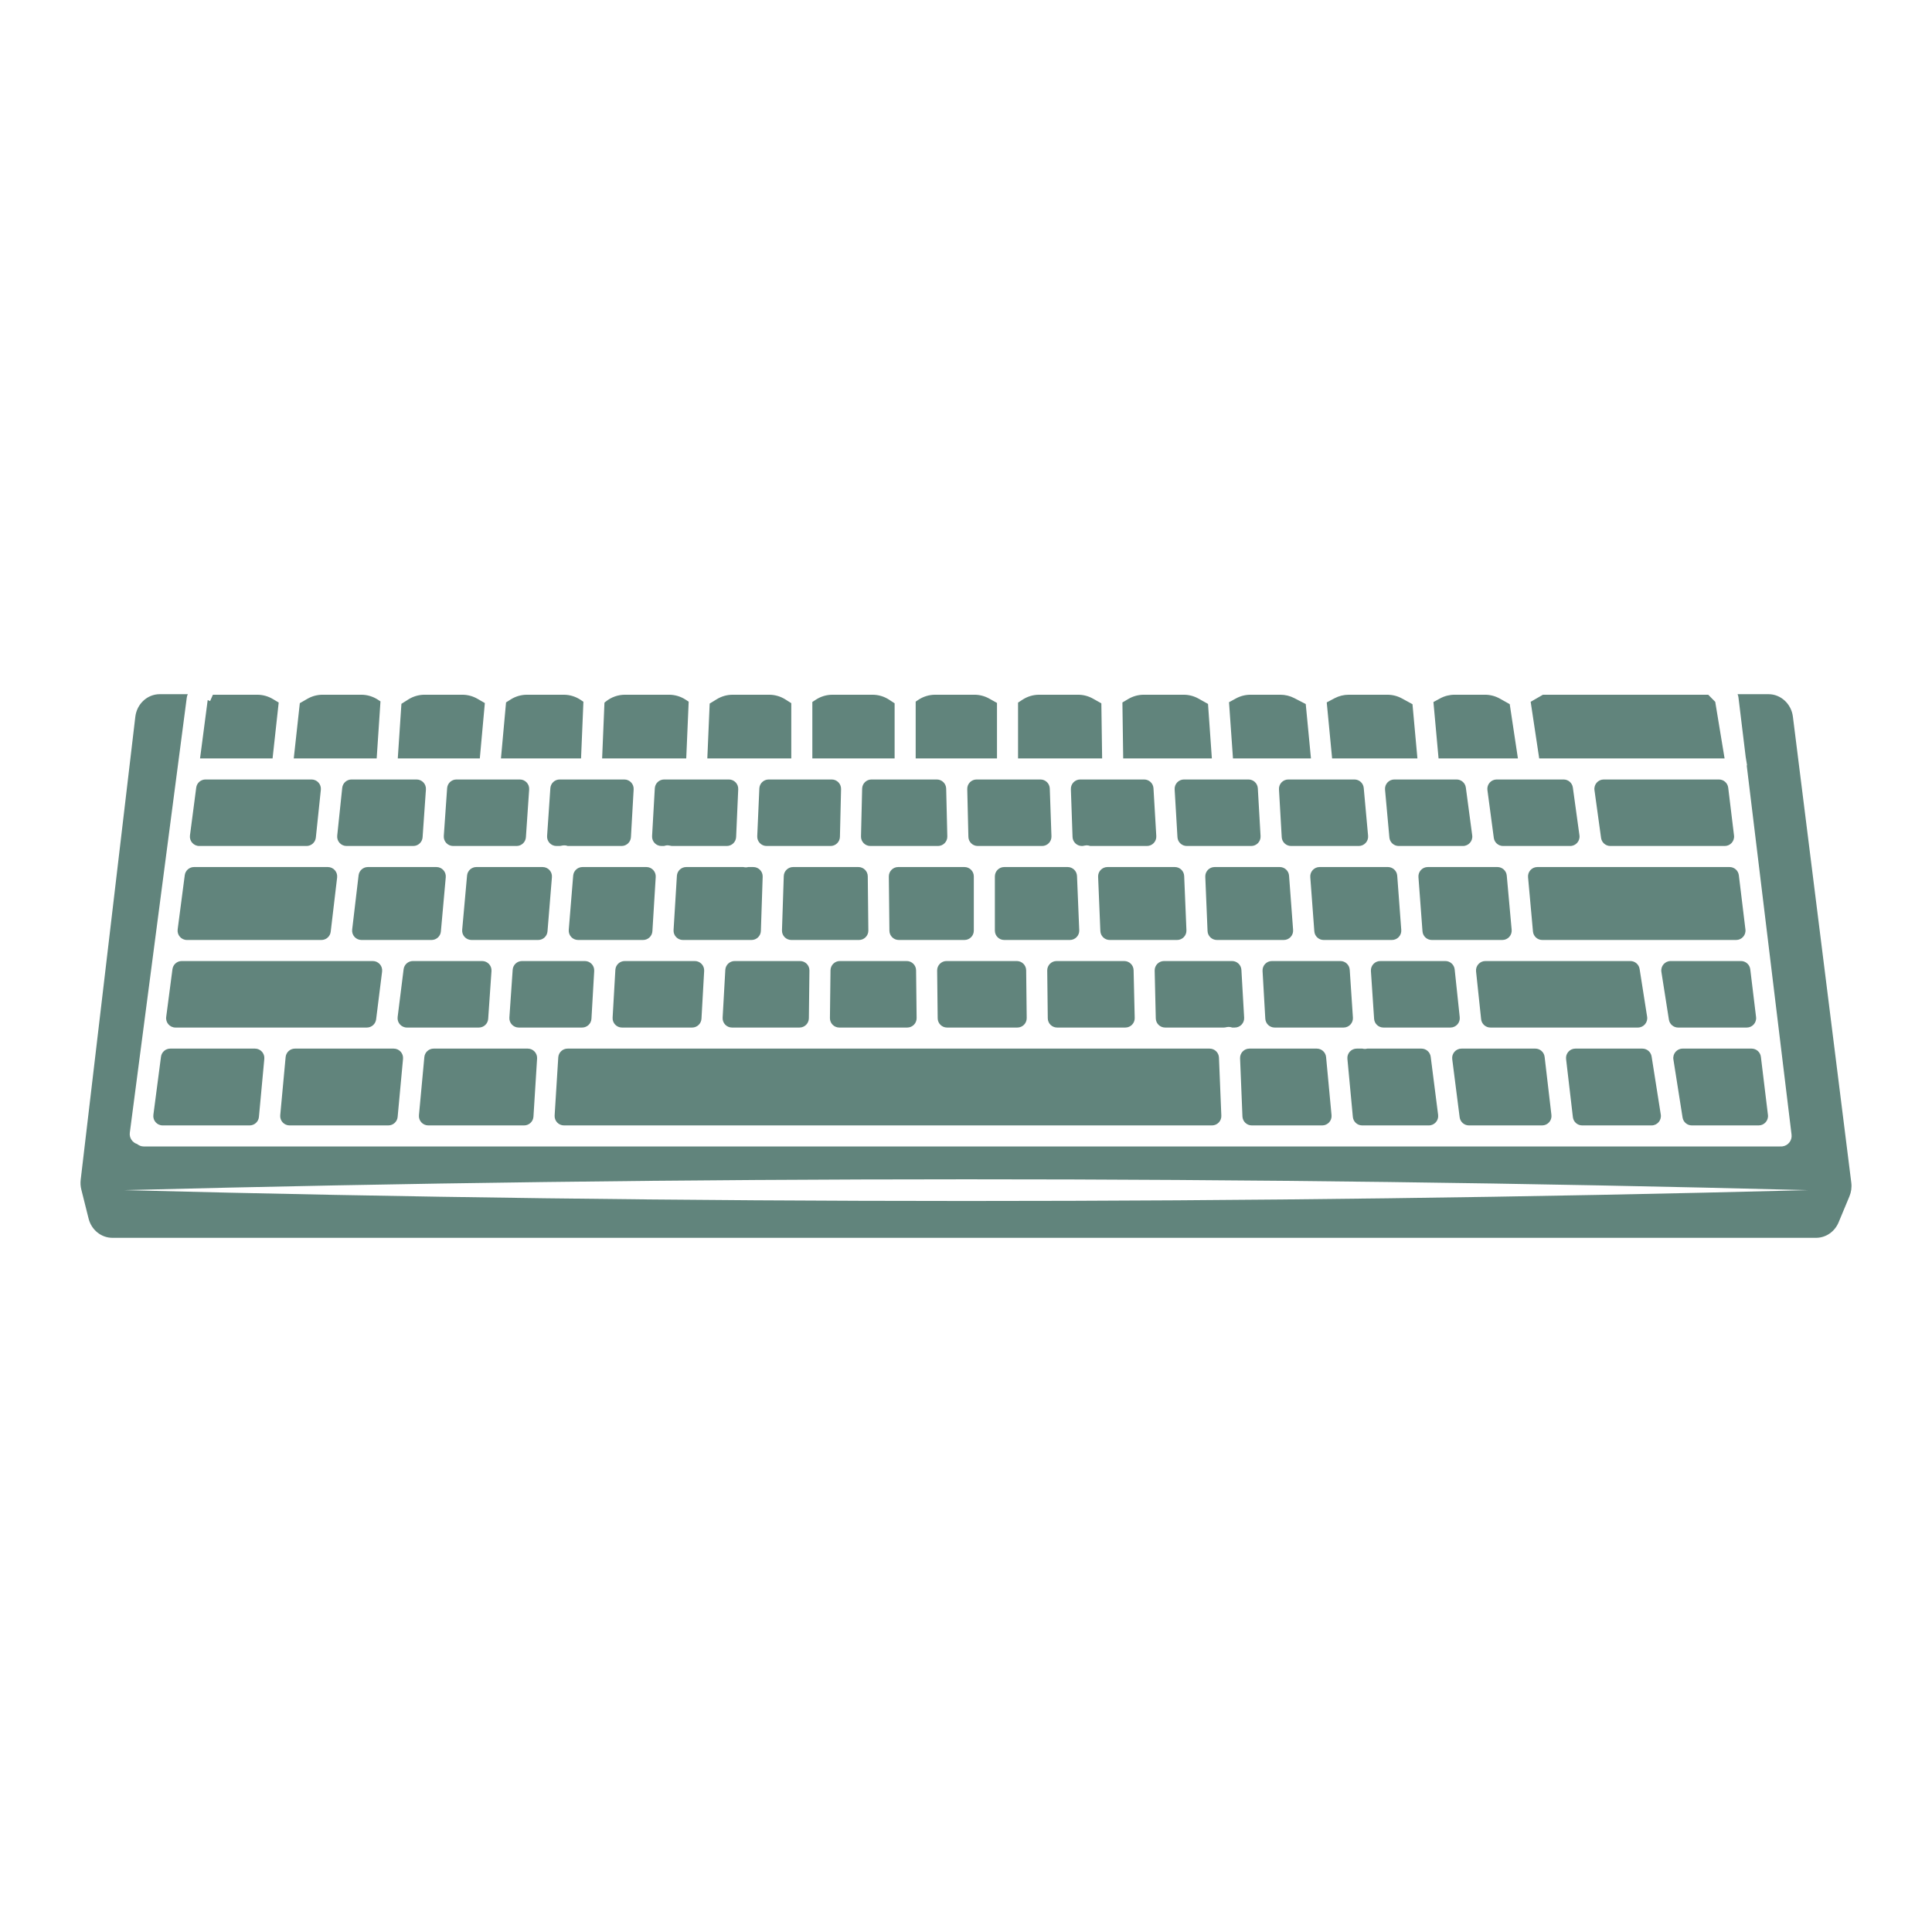
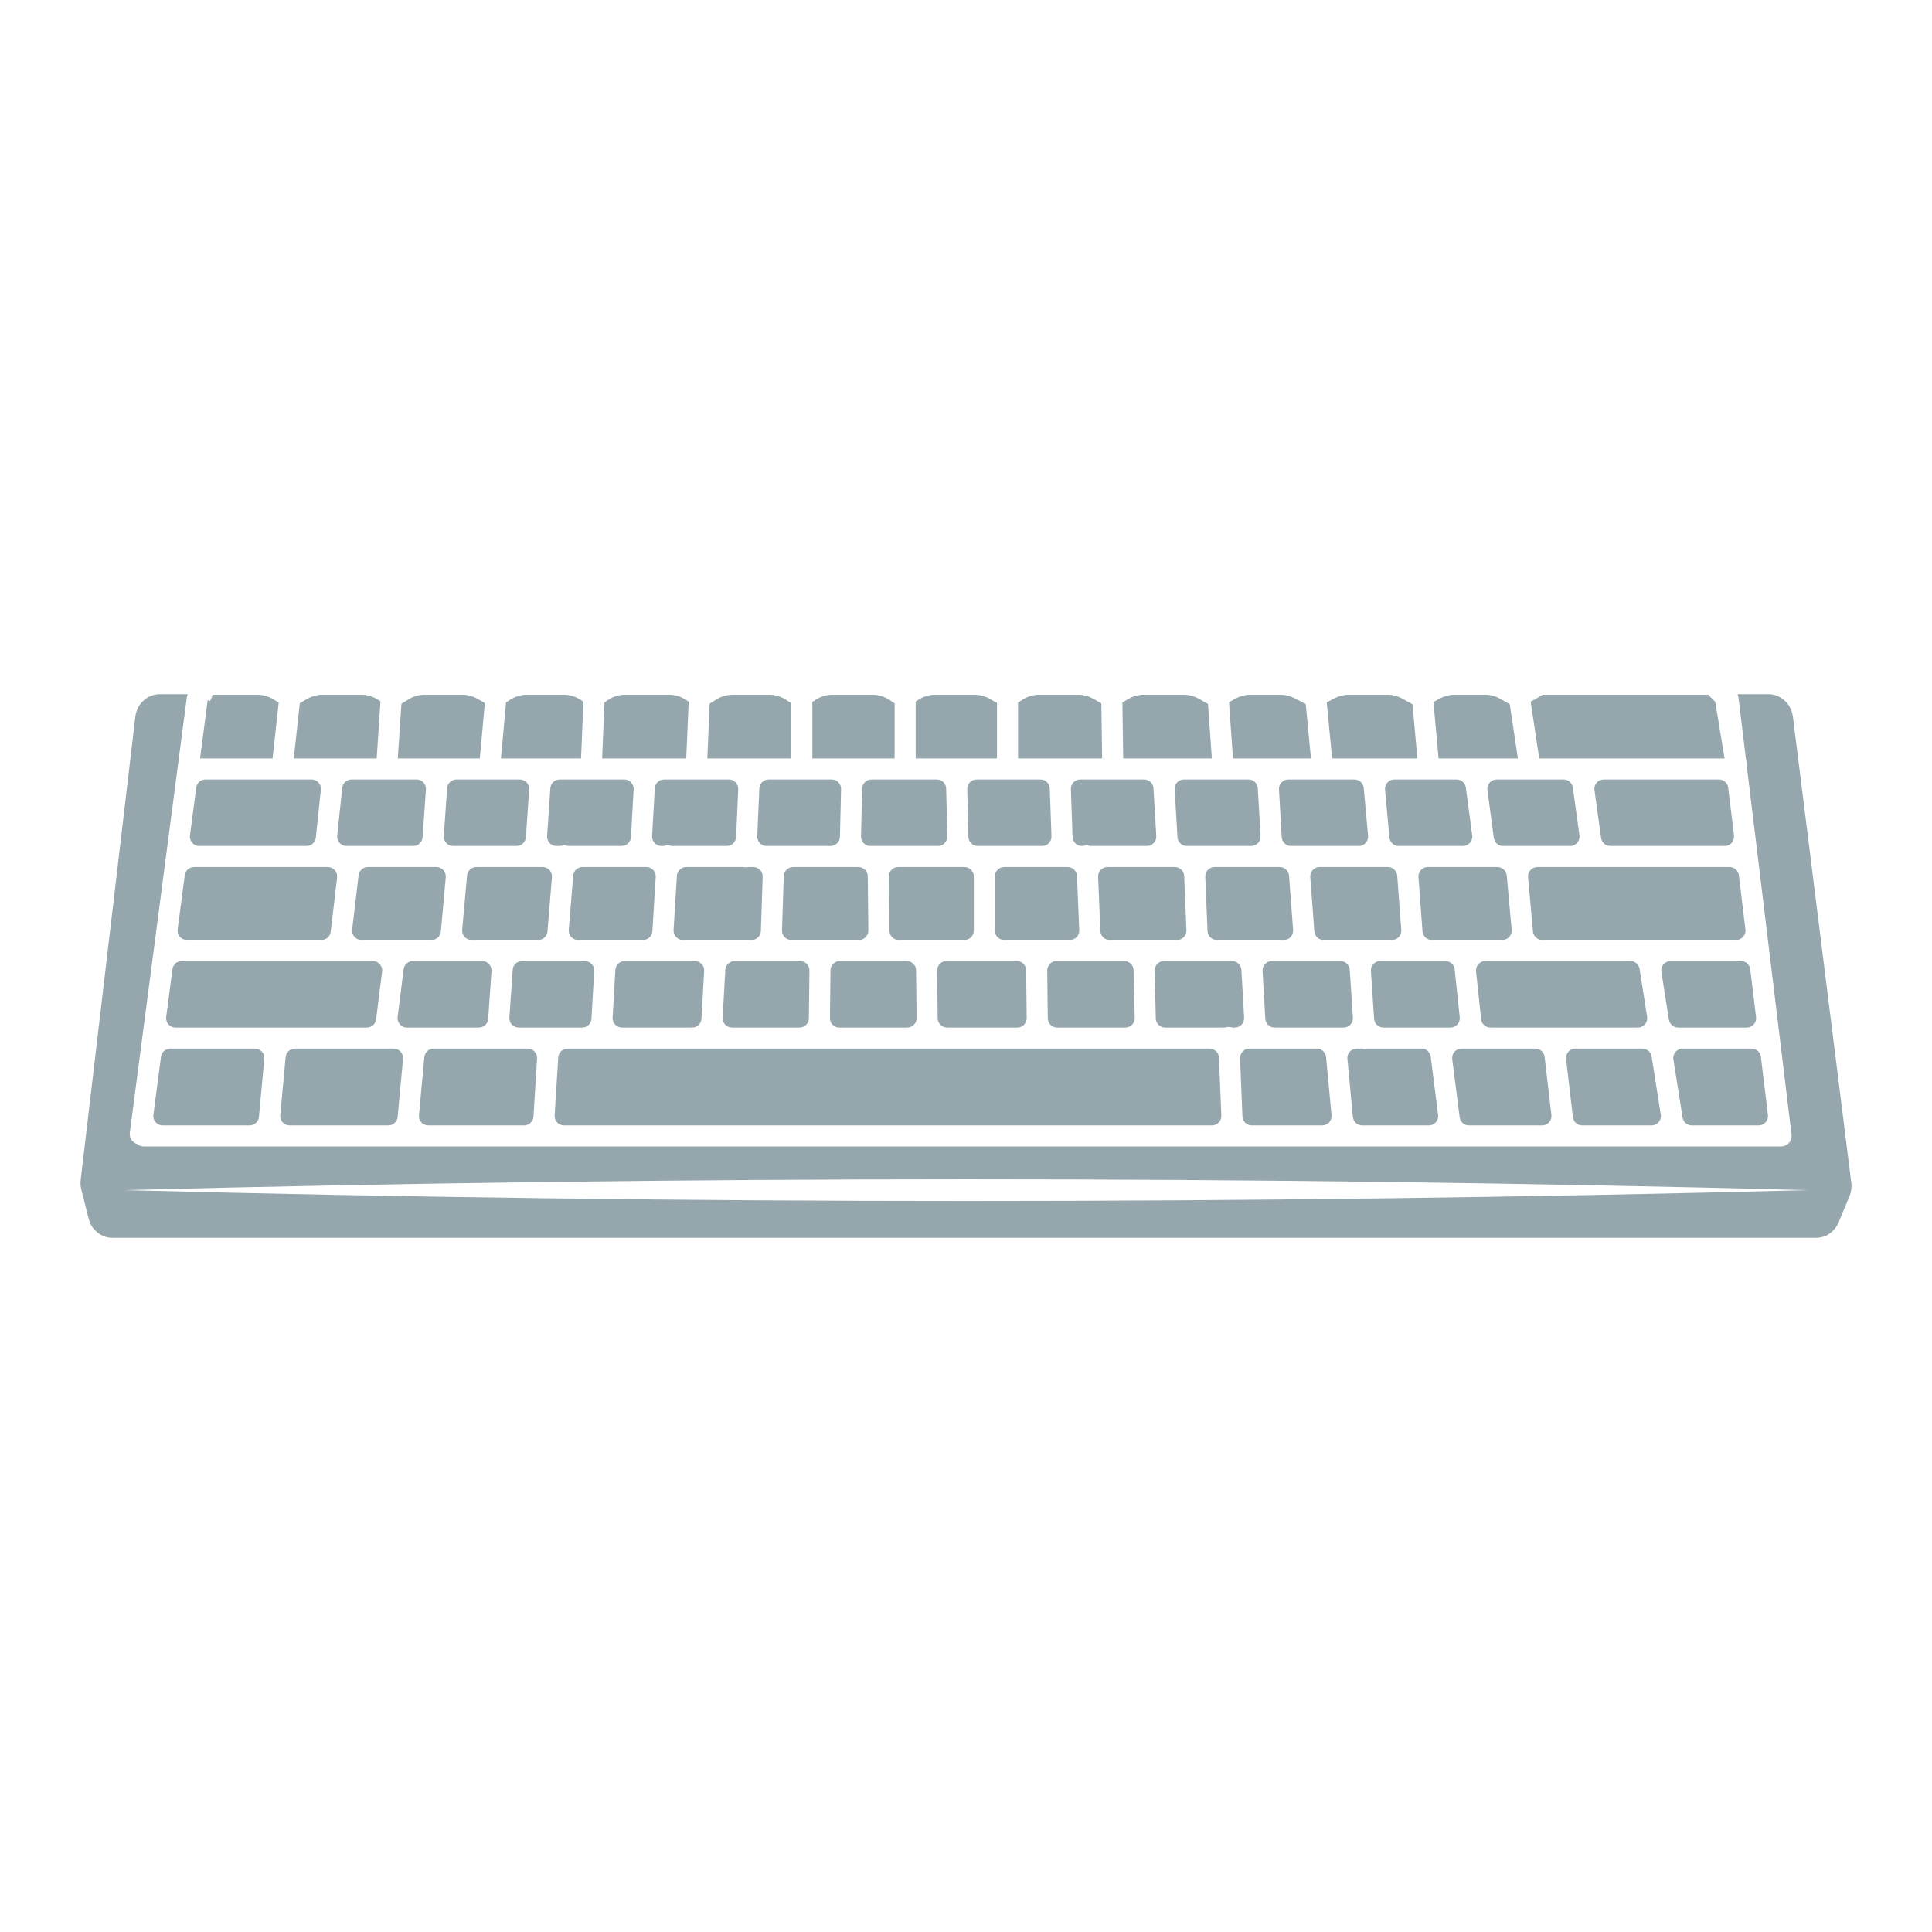
<svg xmlns="http://www.w3.org/2000/svg" version="1.1" id="Capa_1" x="0px" y="0px" viewBox="0 0 1200 1200" enable-background="new 0 0 1200 1200" xml:space="preserve">
-   <path d="M587.688,489.822l0.707,29.681c0.078,3.264-2.547,5.952-5.812,5.952h-41.988  c-3.265,0-5.89-2.688-5.812-5.952l0.708-29.681c0.075-3.156,2.655-5.675,5.811-5.675h40.574  C585.033,484.147,587.612,486.667,587.688,489.822z M492.623,538.535c-3.136,0-5.707,2.487-5.81,5.622l-1.111,33.679  c-0.108,3.284,2.525,6.005,5.81,6.005h42.022c3.235,0,5.847-2.641,5.813-5.875l-0.359-33.679c-0.034-3.186-2.627-5.751-5.813-5.751  H492.623z M563.183,596.921h-41.532c-3.184,0-5.775,2.561-5.813,5.744l-0.354,29.681c-0.038,3.237,2.575,5.882,5.813,5.882h42.219  c3.236,0,5.849-2.643,5.813-5.879l-0.334-29.681C568.96,599.484,566.368,596.921,563.183,596.921z M646.23,484.147h-39.642  c-3.265,0-5.89,2.688-5.812,5.952l0.708,29.681c0.075,3.156,2.655,5.675,5.811,5.675h39.971c3.29,0,5.924-2.728,5.809-6.016  l-1.036-29.681C651.931,486.628,649.362,484.147,646.23,484.147z M623.746,538.535c-3.211,0-5.813,2.603-5.813,5.813v33.679  c0,3.211,2.603,5.813,5.813,5.813h40.781c3.305,0,5.945-2.751,5.808-6.053l-1.388-33.679c-0.128-3.115-2.691-5.574-5.808-5.574  H623.746z M322.873,484.147h-39.354c-3.054,0-5.587,2.362-5.799,5.409l-2.071,29.681c-0.234,3.362,2.43,6.218,5.799,6.218h39.401  c3.057,0,5.592-2.368,5.8-5.418l2.024-29.681C328.902,486.998,326.239,484.147,322.873,484.147z M557.884,538.535  c-3.235,0-5.847,2.641-5.813,5.875l0.358,33.679c0.034,3.186,2.627,5.751,5.813,5.751h40.797c3.211,0,5.813-2.603,5.813-5.813  v-33.679c0-3.21-2.603-5.813-5.813-5.813H557.884z M631.556,596.921h-43.664c-3.236,0-5.849,2.643-5.813,5.879l0.334,29.681  c0.036,3.185,2.628,5.748,5.813,5.748h43.667c3.236,0,5.85-2.643,5.813-5.879l-0.338-29.681  C637.333,599.483,634.741,596.921,631.556,596.921z M361.807,538.535c-3.027,0-5.548,2.323-5.794,5.34l-2.749,33.679  c-0.277,3.386,2.397,6.286,5.794,6.286h40.36c3.073,0,5.615-2.391,5.802-5.458l2.062-33.679c0.204-3.344-2.452-6.169-5.802-6.169  H361.807z M387.766,484.147h-40.129c-3.057,0-5.592,2.368-5.8,5.418l-2.024,29.681c-0.229,3.358,2.433,6.209,5.8,6.209h1.808  c0.543,0,1.074-0.109,1.602-0.231c0.626-0.144,1.282-0.202,1.96-0.15c0.582,0.048,1.128,0.194,1.654,0.381h33.443  c3.082,0,5.629-2.406,5.804-5.483l1.686-29.681C393.759,486.956,391.106,484.147,387.766,484.147z M295.888,538.535  c-3.009,0-5.521,2.296-5.79,5.293l-3.027,33.679c-0.306,3.402,2.374,6.333,5.79,6.333h41.406c3.027,0,5.548-2.323,5.794-5.34  l2.749-33.679c0.276-3.386-2.397-6.286-5.794-6.286H295.888z M388.015,596.921c-3.081,0-5.627,2.404-5.804,5.48l-1.706,29.681  c-0.192,3.336,2.462,6.147,5.804,6.147h43.586c3.084,0,5.631-2.408,5.804-5.487l1.667-29.681c0.187-3.333-2.465-6.139-5.804-6.139  H388.015z M464.752,538.535c-0.491,0.118-0.996,0.199-1.521,0.199c-0.097,0-0.194-0.003-0.294-0.005  c-0.454-0.02-0.895-0.087-1.319-0.194h-35.386c-3.072,0-5.614,2.391-5.802,5.458l-2.063,33.679  c-0.205,3.344,2.452,6.169,5.802,6.169h42.62c3.136,0,5.707-2.487,5.81-5.622l1.111-33.679c0.108-3.284-2.525-6.005-5.81-6.005  H464.752z M516.59,484.147H477.45c-3.111,0-5.671,2.45-5.808,5.558l-1.306,29.681c-0.146,3.308,2.497,6.069,5.808,6.069h39.738  c3.157,0,5.737-2.519,5.812-5.675l0.707-29.681C522.479,486.835,519.854,484.147,516.59,484.147z M452.717,484.147h-40.204  c-3.083,0-5.629,2.406-5.804,5.484l-1.686,29.681c-0.19,3.335,2.464,6.143,5.804,6.143h1.559c0.82-0.298,1.714-0.443,2.65-0.388  c0.333,0.02,0.655,0.073,0.968,0.148c0.542,0.129,1.087,0.241,1.644,0.241h33.764c3.111,0,5.671-2.45,5.808-5.558l1.306-29.681  C458.671,486.909,456.028,484.147,452.717,484.147z M456.309,596.921c-3.084,0-5.631,2.408-5.804,5.487l-1.667,29.681  c-0.187,3.334,2.465,6.139,5.804,6.139h41.947c3.184,0,5.775-2.561,5.813-5.744l0.353-29.681c0.039-3.237-2.575-5.882-5.813-5.882  H456.309z M123.756,525.455h66.636c2.976,0,5.472-2.248,5.782-5.208l3.107-29.681c0.359-3.431-2.332-6.419-5.782-6.419h-65.858  c-2.919,0-5.385,2.164-5.764,5.059l-3.886,29.681C117.537,522.368,120.246,525.455,123.756,525.455z M105.757,651.309  c-2.919,0-5.385,2.164-5.764,5.059l-4.724,36.078c-0.455,3.481,2.254,6.568,5.764,6.568h54.003c3.002,0,5.511-2.286,5.788-5.276  l3.347-36.078c0.316-3.408-2.366-6.35-5.788-6.35H105.757z M881.024,544.78l2.509,33.679c0.226,3.035,2.754,5.381,5.797,5.381h43.8  c3.418,0,6.098-2.934,5.79-6.337l-3.049-33.679c-0.271-2.995-2.782-5.289-5.79-5.289h-43.26  C883.441,538.535,880.773,541.409,881.024,544.78z M110.348,577.273c-0.456,3.481,2.254,6.568,5.764,6.568h83.524  c2.947,0,5.427-2.204,5.773-5.13l3.984-33.679c0.409-3.457-2.292-6.496-5.773-6.496h-83.099c-2.919,0-5.385,2.164-5.764,5.059  L110.348,577.273z M233.618,633.136l3.71-29.681c0.434-3.47-2.272-6.534-5.768-6.534H112.877c-2.919,0-5.385,2.164-5.764,5.059  l-3.886,29.681c-0.455,3.48,2.254,6.568,5.764,6.568h118.858C230.781,638.228,233.254,636.045,233.618,633.136z M698.286,596.921  h-42.02c-3.237,0-5.85,2.643-5.813,5.879l0.338,29.681c0.036,3.185,2.628,5.747,5.813,5.747h42.373c3.263,0,5.887-2.686,5.811-5.948  l-0.69-29.681C704.024,599.442,701.444,596.921,698.286,596.921z M1080.03,543.648c-0.354-2.918-2.831-5.113-5.771-5.113H954.891  c-3.417,0-6.097,2.934-5.789,6.337l3.049,33.679c0.271,2.995,2.782,5.289,5.79,5.289h120.408c3.488,0,6.191-3.051,5.771-6.514  L1080.03,543.648z M1045.119,651.309c-3.572,0-6.299,3.192-5.742,6.72l5.696,36.078c0.446,2.826,2.882,4.907,5.742,4.907h41.516  c3.489,0,6.191-3.051,5.771-6.514l-4.381-36.078c-0.354-2.918-2.831-5.113-5.771-5.113H1045.119z M1087.119,602.034  c-0.354-2.918-2.831-5.113-5.771-5.113h-43.688c-3.571,0-6.297,3.189-5.743,6.717l4.669,29.681c0.444,2.827,2.88,4.91,5.742,4.91  h42.624c3.489,0,6.191-3.051,5.771-6.514L1087.119,602.034z M775.452,484.147h-40.055c-3.345,0-6,2.816-5.803,6.155l1.746,29.681  c0.181,3.073,2.725,5.472,5.803,5.472h40.014c3.342,0,5.996-2.811,5.804-6.147l-1.706-29.681  C781.078,486.551,778.533,484.147,775.452,484.147z M682.059,544.588l1.388,33.679c0.128,3.115,2.691,5.574,5.809,5.574h41.85  c3.305,0,5.946-2.753,5.808-6.055l-1.403-33.679c-0.13-3.114-2.692-5.571-5.808-5.571h-41.835  C684.563,538.535,681.923,541.286,682.059,544.588z M748.624,544.59l1.403,33.679c0.13,3.114,2.692,5.571,5.808,5.571h41.535  c3.381,0,6.048-2.874,5.797-6.245l-2.508-33.679c-0.226-3.035-2.754-5.382-5.797-5.382h-40.43  C751.127,538.535,748.486,541.288,748.624,544.59z M910.463,489.192c-0.385-2.888-2.849-5.045-5.762-5.045H866.06  c-3.419,0-6.099,2.935-5.79,6.34l2.699,29.681c0.272,2.994,2.783,5.287,5.79,5.287h39.9c3.516,0,6.227-3.097,5.762-6.582  L910.463,489.192z M933.587,525.455h41.678c3.526,0,6.241-3.114,5.759-6.607l-4.093-29.681c-0.397-2.877-2.855-5.019-5.759-5.019  h-41.543c-3.516,0-6.227,3.097-5.762,6.582l3.958,29.681C928.21,523.298,930.674,525.455,933.587,525.455z M813.84,544.78  l2.509,33.679c0.226,3.035,2.754,5.381,5.797,5.381h42.409c3.38,0,6.048-2.874,5.797-6.245l-2.508-33.679  c-0.226-3.035-2.754-5.382-5.797-5.382h-42.409C816.256,538.535,813.589,541.409,813.84,544.78z M841.254,484.147H800.2  c-3.342,0-5.995,2.811-5.804,6.147l1.706,29.681c0.177,3.076,2.723,5.48,5.804,5.48h42.047c3.418,0,6.099-2.935,5.789-6.34  l-2.699-29.681C846.771,486.44,844.261,484.147,841.254,484.147z M710.645,484.147H670.95c-3.29,0-5.924,2.728-5.809,6.016  l1.036,29.681c0.11,3.13,2.678,5.61,5.81,5.61c0.547,0,1.081-0.108,1.613-0.236c0.358-0.086,0.727-0.144,1.11-0.16  c0.089-0.003,0.181-0.005,0.273-0.005c0.77,0,1.503,0.154,2.192,0.401h35.217c3.345,0,6-2.816,5.803-6.154l-1.746-29.681  C716.268,486.547,713.723,484.147,710.645,484.147z M504.559,471.067h51.105V436.83l-3.414-2.234  c-3.078-2.014-6.676-3.086-10.354-3.086h-24.82c-3.678,0-7.276,1.072-10.354,3.086l-2.163,1.415V471.067z M568.744,471.067h50.505  v-34.46l-4.783-2.682c-2.826-1.584-6.01-2.416-9.249-2.416h-24.338c-3.779,0-7.471,1.132-10.601,3.25l-1.534,1.038V471.067z   M697.638,471.067h55.07l-2.383-33.84l-5.891-3.302c-2.825-1.584-6.01-2.415-9.248-2.415h-24.744c-3.403,0-6.742,0.918-9.667,2.657  l-3.627,2.157L697.638,471.067z M632.328,471.067h52.226l-0.482-34.213l-5.223-2.928c-2.825-1.584-6.01-2.416-9.249-2.416h-24.155  c-3.678,0-7.276,1.072-10.353,3.085l-2.764,1.807V471.067z M765.822,471.067h48.437l-3.238-33.779l-7.106-3.67  c-2.683-1.385-5.658-2.108-8.678-2.108h-18.522c-3.163,0-6.276,0.793-9.053,2.308l-4.297,2.343L765.822,471.067z M893.516,471.067  h49.287l-5.079-33.702l-6.132-3.439c-2.826-1.584-6.011-2.417-9.25-2.417h-18.856c-3.163,0-6.277,0.794-9.054,2.308l-4.099,2.235  L893.516,471.067z M956.028,471.067h115.141l-5.804-35.14l-4.346-4.417H958.335l-7.607,4.39L956.028,471.067z M827.398,471.067  h52.986l-3.062-33.679l-6.551-3.571c-2.777-1.514-5.89-2.307-9.053-2.307h-23.973c-3.089,0-6.132,0.757-8.861,2.204l-4.822,2.557  L827.398,471.067z M128.99,434.882l-4.737,36.185H169.3l3.806-34.721l-3.665-2.179c-2.925-1.739-6.264-2.657-9.667-2.657h-27.537  l-1.75,3.955l-1.495-0.662C128.989,434.83,128.994,434.855,128.99,434.882z M182.46,471.067h51.502l2.362-35.425l-1.6-1.047  c-3.078-2.013-6.676-3.086-10.354-3.086h-23.985c-3.319,0-6.579,0.873-9.454,2.532l-4.71,2.718L182.46,471.067z M439.332,471.067  h52.147V436.75l-3.644-2.307c-3.026-1.916-6.534-2.933-10.117-2.933h-22.628c-3.49,0-6.912,0.966-9.887,2.79l-4.409,2.704  L439.332,471.067z M1148.719,743.081l-6.734,16.151c-2.432,5.83-7.93,9.6-14.008,9.6H69.812c-6.941,0-13.021-4.911-14.784-11.945  l-4.527-18.061c-0.493-1.973-0.623-3.999-0.386-6.02l33.932-287.594c0.945-8.007,7.467-14.043,15.17-14.043h17.441  c-0.305,0.623-0.541,1.29-0.635,2.017L80.632,703.507c-0.421,3.206,1.565,6.155,4.552,7.078c1.129,0.929,2.555,1.509,4.131,1.509  h1016.16c0.13,0,0.251-0.031,0.379-0.038c0.139,0.009,0.272,0.038,0.413,0.038c0.263,0,0.529-0.015,0.797-0.049  c3.584-0.434,6.139-3.694,5.702-7.281l-27.85-229.384l0.218-0.036l-0.84-5.085l-4.52-37.229c-0.08-0.665-0.284-1.279-0.542-1.861  h19.207c7.644,0,14.158,5.986,15.157,13.921l36.275,289.495C1150.231,737.48,1149.833,740.415,1148.719,743.081z M1122.944,739.221  c-347.101-9.015-698.683-8.943-1045.785,0.002C424.262,748.167,775.844,748.239,1122.944,739.221z M373.993,471.067h52.244  l1.512-35.249l-1.871-1.224c-3.077-2.013-6.676-3.085-10.353-3.085h-27.324c-4.364,0-8.594,1.509-11.972,4.272l-0.794,0.649  L373.993,471.067z M311.153,471.067H360.9l1.466-35.196l-1.642-1.111c-3.13-2.118-6.822-3.25-10.601-3.25h-22.808  c-3.582,0-7.09,1.017-10.116,2.933l-2.884,1.826L311.153,471.067z M247.07,471.067h50.951l3.124-34.388l-4.568-2.637  c-2.875-1.659-6.136-2.533-9.455-2.533h-23.393c-3.581,0-7.089,1.017-10.115,2.932l-4.283,2.711L247.07,471.067z M367.364,632.749  l1.706-29.681c0.192-3.336-2.462-6.147-5.804-6.147h-39.032c-3.055,0-5.589,2.365-5.8,5.413l-2.047,29.681  c-0.232,3.36,2.431,6.213,5.799,6.213h39.374C364.642,638.228,367.188,635.825,367.364,632.749z M271.08,538.535h-42.582  c-2.946,0-5.427,2.204-5.773,5.13l-3.983,33.679c-0.409,3.457,2.292,6.496,5.773,6.496h43.539c3.009,0,5.52-2.296,5.79-5.293  l3.027-33.679C277.176,541.466,274.496,538.535,271.08,538.535z M350.294,699.013h402.491c3.304,0,5.943-2.749,5.808-6.05  l-1.472-36.078c-0.127-3.116-2.69-5.576-5.808-5.576H352.55c-3.07,0-5.611,2.387-5.802,5.451l-2.255,36.078  C344.283,696.184,346.941,699.013,350.294,699.013z M266.007,699.013h59.532c3.07,0,5.611-2.387,5.802-5.451l2.255-36.078  c0.209-3.347-2.449-6.176-5.802-6.176h-58.44c-3.002,0-5.511,2.287-5.788,5.276l-3.347,36.078  C259.902,696.071,262.584,699.013,266.007,699.013z M297.422,638.228c3.055,0,5.589-2.365,5.8-5.413l2.047-29.681  c0.232-3.36-2.431-6.213-5.799-6.213h-43.011c-2.932,0-5.405,2.183-5.768,5.092l-3.711,29.681c-0.434,3.47,2.272,6.534,5.769,6.534  H297.422z M1000.206,525.455h71.054c3.488,0,6.191-3.051,5.771-6.514l-3.604-29.681c-0.354-2.918-2.831-5.113-5.771-5.113h-71.543  c-3.526,0-6.24,3.114-5.758,6.608l4.093,29.681C994.844,523.312,997.302,525.455,1000.206,525.455z M761.779,637.992  c0.359-0.086,0.728-0.144,1.111-0.16c0.862-0.031,1.693,0.116,2.465,0.396h1.603c3.342,0,5.996-2.811,5.804-6.147l-1.706-29.681  c-0.177-3.076-2.723-5.48-5.804-5.48h-42.256c-3.263,0-5.887,2.686-5.811,5.949l0.691,29.681c0.073,3.157,2.654,5.678,5.812,5.678  h36.478C760.713,638.228,761.248,638.12,761.779,637.992z M179.849,699.013h61.346c3.003,0,5.511-2.286,5.788-5.276l3.347-36.078  c0.316-3.408-2.366-6.35-5.789-6.35h-61.346c-3.002,0-5.511,2.287-5.788,5.276l-3.347,36.078  C173.744,696.071,176.426,699.013,179.849,699.013z M906.614,693.936c0.371,2.902,2.841,5.077,5.767,5.077h45.462  c3.478,0,6.178-3.034,5.774-6.489l-4.222-36.078c-0.343-2.929-2.825-5.138-5.774-5.138h-45.845c-3.503,0-6.21,3.075-5.767,6.549  L906.614,693.936z M1023.059,631.512l-4.669-29.681c-0.445-2.827-2.88-4.91-5.742-4.91h-90.059c-3.453,0-6.144,2.992-5.781,6.425  l3.142,29.681c0.313,2.957,2.807,5.201,5.781,5.201h91.586C1020.887,638.228,1023.614,635.039,1023.059,631.512z M258.751,484.147  h-40.41c-2.976,0-5.472,2.248-5.781,5.208l-3.107,29.681c-0.359,3.431,2.332,6.418,5.782,6.418h41.446  c3.054,0,5.587-2.362,5.799-5.409l2.071-29.681C264.785,487.004,262.121,484.147,258.751,484.147z M976.946,693.876  c0.343,2.929,2.825,5.137,5.774,5.137h43.081c3.572,0,6.299-3.192,5.742-6.72l-5.697-36.078c-0.446-2.826-2.881-4.907-5.742-4.907  h-41.607c-3.478,0-6.178,3.034-5.774,6.489L976.946,693.876z M906.666,631.803l-3.143-29.681c-0.313-2.957-2.807-5.201-5.781-5.201  H857.3c-3.363,0-6.024,2.845-5.8,6.2l1.979,29.681c0.203,3.054,2.74,5.426,5.8,5.426h41.607  C904.338,638.228,907.03,635.237,906.666,631.803z M777.513,699.013h43.741c3.425,0,6.107-2.946,5.788-6.356l-3.382-36.078  c-0.28-2.987-2.788-5.271-5.788-5.271h-41.831c-3.304,0-5.943,2.75-5.809,6.05l1.472,36.078  C771.831,696.553,774.395,699.013,777.513,699.013z M840.319,632.029l-1.979-29.681c-0.203-3.054-2.74-5.427-5.8-5.427h-42.539  c-3.342,0-5.995,2.811-5.804,6.147l1.706,29.681c0.177,3.076,2.723,5.48,5.804,5.48h42.812  C837.882,638.228,840.543,635.384,840.319,632.029z M846.069,699.013h41.406c3.503,0,6.21-3.075,5.766-6.549l-4.605-36.078  c-0.37-2.903-2.841-5.077-5.766-5.077h-33.609c-0.355,0.085-0.715,0.159-1.091,0.184c-0.148,0.01-0.294,0.015-0.442,0.015  c-0.523,0-1.026-0.081-1.517-0.199h-3.524c-3.425,0-6.107,2.946-5.788,6.356l3.382,36.078  C840.561,696.73,843.069,699.013,846.069,699.013z" fill="#61847C" />
+   <path d="M587.688,489.822l0.707,29.681c0.078,3.264-2.547,5.952-5.812,5.952h-41.988  c-3.265,0-5.89-2.688-5.812-5.952l0.708-29.681c0.075-3.156,2.655-5.675,5.811-5.675h40.574  C585.033,484.147,587.612,486.667,587.688,489.822z M492.623,538.535c-3.136,0-5.707,2.487-5.81,5.622l-1.111,33.679  c-0.108,3.284,2.525,6.005,5.81,6.005h42.022c3.235,0,5.847-2.641,5.813-5.875l-0.359-33.679c-0.034-3.186-2.627-5.751-5.813-5.751  H492.623z M563.183,596.921h-41.532c-3.184,0-5.775,2.561-5.813,5.744l-0.354,29.681c-0.038,3.237,2.575,5.882,5.813,5.882h42.219  c3.236,0,5.849-2.643,5.813-5.879l-0.334-29.681C568.96,599.484,566.368,596.921,563.183,596.921z M646.23,484.147h-39.642  c-3.265,0-5.89,2.688-5.812,5.952l0.708,29.681c0.075,3.156,2.655,5.675,5.811,5.675h39.971c3.29,0,5.924-2.728,5.809-6.016  l-1.036-29.681C651.931,486.628,649.362,484.147,646.23,484.147z M623.746,538.535c-3.211,0-5.813,2.603-5.813,5.813v33.679  c0,3.211,2.603,5.813,5.813,5.813h40.781c3.305,0,5.945-2.751,5.808-6.053l-1.388-33.679c-0.128-3.115-2.691-5.574-5.808-5.574  H623.746z M322.873,484.147h-39.354c-3.054,0-5.587,2.362-5.799,5.409l-2.071,29.681c-0.234,3.362,2.43,6.218,5.799,6.218h39.401  c3.057,0,5.592-2.368,5.8-5.418l2.024-29.681C328.902,486.998,326.239,484.147,322.873,484.147z M557.884,538.535  c-3.235,0-5.847,2.641-5.813,5.875l0.358,33.679c0.034,3.186,2.627,5.751,5.813,5.751h40.797c3.211,0,5.813-2.603,5.813-5.813  v-33.679c0-3.21-2.603-5.813-5.813-5.813H557.884z M631.556,596.921h-43.664c-3.236,0-5.849,2.643-5.813,5.879l0.334,29.681  c0.036,3.185,2.628,5.748,5.813,5.748h43.667c3.236,0,5.85-2.643,5.813-5.879l-0.338-29.681  C637.333,599.483,634.741,596.921,631.556,596.921z M361.807,538.535c-3.027,0-5.548,2.323-5.794,5.34l-2.749,33.679  c-0.277,3.386,2.397,6.286,5.794,6.286h40.36c3.073,0,5.615-2.391,5.802-5.458l2.062-33.679c0.204-3.344-2.452-6.169-5.802-6.169  H361.807z M387.766,484.147h-40.129c-3.057,0-5.592,2.368-5.8,5.418l-2.024,29.681c-0.229,3.358,2.433,6.209,5.8,6.209h1.808  c0.543,0,1.074-0.109,1.602-0.231c0.626-0.144,1.282-0.202,1.96-0.15c0.582,0.048,1.128,0.194,1.654,0.381h33.443  c3.082,0,5.629-2.406,5.804-5.483l1.686-29.681C393.759,486.956,391.106,484.147,387.766,484.147z M295.888,538.535  c-3.009,0-5.521,2.296-5.79,5.293l-3.027,33.679c-0.306,3.402,2.374,6.333,5.79,6.333h41.406c3.027,0,5.548-2.323,5.794-5.34  l2.749-33.679c0.276-3.386-2.397-6.286-5.794-6.286H295.888z M388.015,596.921c-3.081,0-5.627,2.404-5.804,5.48l-1.706,29.681  c-0.192,3.336,2.462,6.147,5.804,6.147h43.586c3.084,0,5.631-2.408,5.804-5.487l1.667-29.681c0.187-3.333-2.465-6.139-5.804-6.139  H388.015z M464.752,538.535c-0.491,0.118-0.996,0.199-1.521,0.199c-0.097,0-0.194-0.003-0.294-0.005  c-0.454-0.02-0.895-0.087-1.319-0.194h-35.386c-3.072,0-5.614,2.391-5.802,5.458l-2.063,33.679  c-0.205,3.344,2.452,6.169,5.802,6.169h42.62c3.136,0,5.707-2.487,5.81-5.622l1.111-33.679c0.108-3.284-2.525-6.005-5.81-6.005  H464.752z M516.59,484.147H477.45c-3.111,0-5.671,2.45-5.808,5.558l-1.306,29.681c-0.146,3.308,2.497,6.069,5.808,6.069h39.738  c3.157,0,5.737-2.519,5.812-5.675l0.707-29.681C522.479,486.835,519.854,484.147,516.59,484.147z M452.717,484.147h-40.204  c-3.083,0-5.629,2.406-5.804,5.484l-1.686,29.681c-0.19,3.335,2.464,6.143,5.804,6.143h1.559c0.82-0.298,1.714-0.443,2.65-0.388  c0.333,0.02,0.655,0.073,0.968,0.148c0.542,0.129,1.087,0.241,1.644,0.241h33.764c3.111,0,5.671-2.45,5.808-5.558l1.306-29.681  C458.671,486.909,456.028,484.147,452.717,484.147z M456.309,596.921c-3.084,0-5.631,2.408-5.804,5.487l-1.667,29.681  c-0.187,3.334,2.465,6.139,5.804,6.139h41.947c3.184,0,5.775-2.561,5.813-5.744l0.353-29.681c0.039-3.237-2.575-5.882-5.813-5.882  H456.309z M123.756,525.455h66.636c2.976,0,5.472-2.248,5.782-5.208l3.107-29.681c0.359-3.431-2.332-6.419-5.782-6.419h-65.858  c-2.919,0-5.385,2.164-5.764,5.059l-3.886,29.681C117.537,522.368,120.246,525.455,123.756,525.455z M105.757,651.309  c-2.919,0-5.385,2.164-5.764,5.059l-4.724,36.078c-0.455,3.481,2.254,6.568,5.764,6.568h54.003c3.002,0,5.511-2.286,5.788-5.276  l3.347-36.078c0.316-3.408-2.366-6.35-5.788-6.35H105.757z M881.024,544.78l2.509,33.679c0.226,3.035,2.754,5.381,5.797,5.381h43.8  c3.418,0,6.098-2.934,5.79-6.337l-3.049-33.679c-0.271-2.995-2.782-5.289-5.79-5.289h-43.26  C883.441,538.535,880.773,541.409,881.024,544.78z M110.348,577.273c-0.456,3.481,2.254,6.568,5.764,6.568h83.524  c2.947,0,5.427-2.204,5.773-5.13l3.984-33.679c0.409-3.457-2.292-6.496-5.773-6.496h-83.099c-2.919,0-5.385,2.164-5.764,5.059  L110.348,577.273z M233.618,633.136l3.71-29.681c0.434-3.47-2.272-6.534-5.768-6.534H112.877c-2.919,0-5.385,2.164-5.764,5.059  l-3.886,29.681c-0.455,3.48,2.254,6.568,5.764,6.568h118.858C230.781,638.228,233.254,636.045,233.618,633.136z M698.286,596.921  h-42.02c-3.237,0-5.85,2.643-5.813,5.879l0.338,29.681c0.036,3.185,2.628,5.747,5.813,5.747h42.373c3.263,0,5.887-2.686,5.811-5.948  l-0.69-29.681C704.024,599.442,701.444,596.921,698.286,596.921z M1080.03,543.648c-0.354-2.918-2.831-5.113-5.771-5.113H954.891  c-3.417,0-6.097,2.934-5.789,6.337l3.049,33.679c0.271,2.995,2.782,5.289,5.79,5.289h120.408c3.488,0,6.191-3.051,5.771-6.514  L1080.03,543.648z M1045.119,651.309c-3.572,0-6.299,3.192-5.742,6.72l5.696,36.078c0.446,2.826,2.882,4.907,5.742,4.907h41.516  c3.489,0,6.191-3.051,5.771-6.514l-4.381-36.078c-0.354-2.918-2.831-5.113-5.771-5.113H1045.119z M1087.119,602.034  c-0.354-2.918-2.831-5.113-5.771-5.113h-43.688c-3.571,0-6.297,3.189-5.743,6.717l4.669,29.681c0.444,2.827,2.88,4.91,5.742,4.91  h42.624c3.489,0,6.191-3.051,5.771-6.514L1087.119,602.034z M775.452,484.147h-40.055c-3.345,0-6,2.816-5.803,6.155l1.746,29.681  c0.181,3.073,2.725,5.472,5.803,5.472h40.014c3.342,0,5.996-2.811,5.804-6.147l-1.706-29.681  C781.078,486.551,778.533,484.147,775.452,484.147z M682.059,544.588l1.388,33.679c0.128,3.115,2.691,5.574,5.809,5.574h41.85  c3.305,0,5.946-2.753,5.808-6.055l-1.403-33.679c-0.13-3.114-2.692-5.571-5.808-5.571h-41.835  C684.563,538.535,681.923,541.286,682.059,544.588z M748.624,544.59l1.403,33.679c0.13,3.114,2.692,5.571,5.808,5.571h41.535  c3.381,0,6.048-2.874,5.797-6.245l-2.508-33.679c-0.226-3.035-2.754-5.382-5.797-5.382h-40.43  C751.127,538.535,748.486,541.288,748.624,544.59z M910.463,489.192c-0.385-2.888-2.849-5.045-5.762-5.045H866.06  c-3.419,0-6.099,2.935-5.79,6.34l2.699,29.681c0.272,2.994,2.783,5.287,5.79,5.287h39.9c3.516,0,6.227-3.097,5.762-6.582  L910.463,489.192z M933.587,525.455h41.678c3.526,0,6.241-3.114,5.759-6.607l-4.093-29.681c-0.397-2.877-2.855-5.019-5.759-5.019  h-41.543c-3.516,0-6.227,3.097-5.762,6.582l3.958,29.681C928.21,523.298,930.674,525.455,933.587,525.455z M813.84,544.78  l2.509,33.679c0.226,3.035,2.754,5.381,5.797,5.381h42.409c3.38,0,6.048-2.874,5.797-6.245l-2.508-33.679  c-0.226-3.035-2.754-5.382-5.797-5.382h-42.409C816.256,538.535,813.589,541.409,813.84,544.78z M841.254,484.147H800.2  c-3.342,0-5.995,2.811-5.804,6.147l1.706,29.681c0.177,3.076,2.723,5.48,5.804,5.48h42.047c3.418,0,6.099-2.935,5.789-6.34  l-2.699-29.681C846.771,486.44,844.261,484.147,841.254,484.147z M710.645,484.147H670.95c-3.29,0-5.924,2.728-5.809,6.016  l1.036,29.681c0.11,3.13,2.678,5.61,5.81,5.61c0.547,0,1.081-0.108,1.613-0.236c0.358-0.086,0.727-0.144,1.11-0.16  c0.089-0.003,0.181-0.005,0.273-0.005c0.77,0,1.503,0.154,2.192,0.401h35.217c3.345,0,6-2.816,5.803-6.154l-1.746-29.681  C716.268,486.547,713.723,484.147,710.645,484.147z M504.559,471.067h51.105V436.83l-3.414-2.234  c-3.078-2.014-6.676-3.086-10.354-3.086h-24.82c-3.678,0-7.276,1.072-10.354,3.086l-2.163,1.415V471.067z M568.744,471.067h50.505  v-34.46l-4.783-2.682c-2.826-1.584-6.01-2.416-9.249-2.416h-24.338c-3.779,0-7.471,1.132-10.601,3.25l-1.534,1.038V471.067z   M697.638,471.067h55.07l-2.383-33.84l-5.891-3.302c-2.825-1.584-6.01-2.415-9.248-2.415h-24.744c-3.403,0-6.742,0.918-9.667,2.657  l-3.627,2.157L697.638,471.067z M632.328,471.067h52.226l-0.482-34.213l-5.223-2.928c-2.825-1.584-6.01-2.416-9.249-2.416h-24.155  c-3.678,0-7.276,1.072-10.353,3.085l-2.764,1.807V471.067z M765.822,471.067h48.437l-3.238-33.779l-7.106-3.67  c-2.683-1.385-5.658-2.108-8.678-2.108h-18.522c-3.163,0-6.276,0.793-9.053,2.308l-4.297,2.343L765.822,471.067z M893.516,471.067  h49.287l-5.079-33.702l-6.132-3.439c-2.826-1.584-6.011-2.417-9.25-2.417h-18.856c-3.163,0-6.277,0.794-9.054,2.308l-4.099,2.235  L893.516,471.067z M956.028,471.067h115.141l-5.804-35.14l-4.346-4.417H958.335l-7.607,4.39L956.028,471.067z M827.398,471.067  h52.986l-3.062-33.679l-6.551-3.571c-2.777-1.514-5.89-2.307-9.053-2.307h-23.973c-3.089,0-6.132,0.757-8.861,2.204l-4.822,2.557  L827.398,471.067z M128.99,434.882l-4.737,36.185H169.3l3.806-34.721l-3.665-2.179c-2.925-1.739-6.264-2.657-9.667-2.657h-27.537  l-1.75,3.955l-1.495-0.662C128.989,434.83,128.994,434.855,128.99,434.882z M182.46,471.067h51.502l2.362-35.425l-1.6-1.047  c-3.078-2.013-6.676-3.086-10.354-3.086h-23.985c-3.319,0-6.579,0.873-9.454,2.532l-4.71,2.718L182.46,471.067z M439.332,471.067  h52.147V436.75l-3.644-2.307c-3.026-1.916-6.534-2.933-10.117-2.933h-22.628c-3.49,0-6.912,0.966-9.887,2.79l-4.409,2.704  L439.332,471.067z M1148.719,743.081l-6.734,16.151c-2.432,5.83-7.93,9.6-14.008,9.6H69.812c-6.941,0-13.021-4.911-14.784-11.945  l-4.527-18.061c-0.493-1.973-0.623-3.999-0.386-6.02l33.932-287.594c0.945-8.007,7.467-14.043,15.17-14.043h17.441  c-0.305,0.623-0.541,1.29-0.635,2.017L80.632,703.507c-0.421,3.206,1.565,6.155,4.552,7.078c1.129,0.929,2.555,1.509,4.131,1.509  h1016.16c0.13,0,0.251-0.031,0.379-0.038c0.139,0.009,0.272,0.038,0.413,0.038c0.263,0,0.529-0.015,0.797-0.049  c3.584-0.434,6.139-3.694,5.702-7.281l-27.85-229.384l0.218-0.036l-0.84-5.085l-4.52-37.229c-0.08-0.665-0.284-1.279-0.542-1.861  h19.207c7.644,0,14.158,5.986,15.157,13.921l36.275,289.495C1150.231,737.48,1149.833,740.415,1148.719,743.081z M1122.944,739.221  c-347.101-9.015-698.683-8.943-1045.785,0.002C424.262,748.167,775.844,748.239,1122.944,739.221z M373.993,471.067h52.244  l1.512-35.249l-1.871-1.224c-3.077-2.013-6.676-3.085-10.353-3.085h-27.324c-4.364,0-8.594,1.509-11.972,4.272l-0.794,0.649  L373.993,471.067z M311.153,471.067H360.9l1.466-35.196l-1.642-1.111c-3.13-2.118-6.822-3.25-10.601-3.25h-22.808  c-3.582,0-7.09,1.017-10.116,2.933l-2.884,1.826L311.153,471.067z M247.07,471.067h50.951l3.124-34.388l-4.568-2.637  c-2.875-1.659-6.136-2.533-9.455-2.533h-23.393c-3.581,0-7.089,1.017-10.115,2.932l-4.283,2.711L247.07,471.067z M367.364,632.749  l1.706-29.681c0.192-3.336-2.462-6.147-5.804-6.147h-39.032c-3.055,0-5.589,2.365-5.8,5.413l-2.047,29.681  c-0.232,3.36,2.431,6.213,5.799,6.213h39.374C364.642,638.228,367.188,635.825,367.364,632.749z M271.08,538.535h-42.582  c-2.946,0-5.427,2.204-5.773,5.13l-3.983,33.679c-0.409,3.457,2.292,6.496,5.773,6.496h43.539c3.009,0,5.52-2.296,5.79-5.293  l3.027-33.679C277.176,541.466,274.496,538.535,271.08,538.535z M350.294,699.013h402.491c3.304,0,5.943-2.749,5.808-6.05  l-1.472-36.078c-0.127-3.116-2.69-5.576-5.808-5.576H352.55c-3.07,0-5.611,2.387-5.802,5.451l-2.255,36.078  C344.283,696.184,346.941,699.013,350.294,699.013z M266.007,699.013h59.532c3.07,0,5.611-2.387,5.802-5.451l2.255-36.078  c0.209-3.347-2.449-6.176-5.802-6.176h-58.44c-3.002,0-5.511,2.287-5.788,5.276l-3.347,36.078  C259.902,696.071,262.584,699.013,266.007,699.013z M297.422,638.228c3.055,0,5.589-2.365,5.8-5.413l2.047-29.681  c0.232-3.36-2.431-6.213-5.799-6.213h-43.011c-2.932,0-5.405,2.183-5.768,5.092l-3.711,29.681c-0.434,3.47,2.272,6.534,5.769,6.534  H297.422z M1000.206,525.455h71.054c3.488,0,6.191-3.051,5.771-6.514l-3.604-29.681c-0.354-2.918-2.831-5.113-5.771-5.113h-71.543  c-3.526,0-6.24,3.114-5.758,6.608l4.093,29.681C994.844,523.312,997.302,525.455,1000.206,525.455z M761.779,637.992  c0.359-0.086,0.728-0.144,1.111-0.16c0.862-0.031,1.693,0.116,2.465,0.396h1.603c3.342,0,5.996-2.811,5.804-6.147l-1.706-29.681  c-0.177-3.076-2.723-5.48-5.804-5.48h-42.256c-3.263,0-5.887,2.686-5.811,5.949l0.691,29.681c0.073,3.157,2.654,5.678,5.812,5.678  h36.478C760.713,638.228,761.248,638.12,761.779,637.992z M179.849,699.013h61.346c3.003,0,5.511-2.286,5.788-5.276l3.347-36.078  c0.316-3.408-2.366-6.35-5.789-6.35h-61.346c-3.002,0-5.511,2.287-5.788,5.276l-3.347,36.078  C173.744,696.071,176.426,699.013,179.849,699.013z M906.614,693.936c0.371,2.902,2.841,5.077,5.767,5.077h45.462  c3.478,0,6.178-3.034,5.774-6.489l-4.222-36.078c-0.343-2.929-2.825-5.138-5.774-5.138h-45.845c-3.503,0-6.21,3.075-5.767,6.549  L906.614,693.936z M1023.059,631.512l-4.669-29.681c-0.445-2.827-2.88-4.91-5.742-4.91h-90.059c-3.453,0-6.144,2.992-5.781,6.425  l3.142,29.681c0.313,2.957,2.807,5.201,5.781,5.201h91.586C1020.887,638.228,1023.614,635.039,1023.059,631.512z M258.751,484.147  h-40.41c-2.976,0-5.472,2.248-5.781,5.208l-3.107,29.681c-0.359,3.431,2.332,6.418,5.782,6.418h41.446  c3.054,0,5.587-2.362,5.799-5.409l2.071-29.681C264.785,487.004,262.121,484.147,258.751,484.147z M976.946,693.876  c0.343,2.929,2.825,5.137,5.774,5.137h43.081c3.572,0,6.299-3.192,5.742-6.72l-5.697-36.078c-0.446-2.826-2.881-4.907-5.742-4.907  h-41.607c-3.478,0-6.178,3.034-5.774,6.489L976.946,693.876z M906.666,631.803l-3.143-29.681c-0.313-2.957-2.807-5.201-5.781-5.201  H857.3c-3.363,0-6.024,2.845-5.8,6.2l1.979,29.681c0.203,3.054,2.74,5.426,5.8,5.426h41.607  C904.338,638.228,907.03,635.237,906.666,631.803z M777.513,699.013h43.741c3.425,0,6.107-2.946,5.788-6.356l-3.382-36.078  c-0.28-2.987-2.788-5.271-5.788-5.271h-41.831c-3.304,0-5.943,2.75-5.809,6.05l1.472,36.078  C771.831,696.553,774.395,699.013,777.513,699.013z M840.319,632.029l-1.979-29.681c-0.203-3.054-2.74-5.427-5.8-5.427h-42.539  c-3.342,0-5.995,2.811-5.804,6.147l1.706,29.681c0.177,3.076,2.723,5.48,5.804,5.48h42.812  C837.882,638.228,840.543,635.384,840.319,632.029z M846.069,699.013h41.406c3.503,0,6.21-3.075,5.766-6.549l-4.605-36.078  c-0.37-2.903-2.841-5.077-5.766-5.077h-33.609c-0.355,0.085-0.715,0.159-1.091,0.184c-0.148,0.01-0.294,0.015-0.442,0.015  c-0.523,0-1.026-0.081-1.517-0.199h-3.524c-3.425,0-6.107,2.946-5.788,6.356l3.382,36.078  C840.561,696.73,843.069,699.013,846.069,699.013z" fill="#95A7AC" />
</svg>
